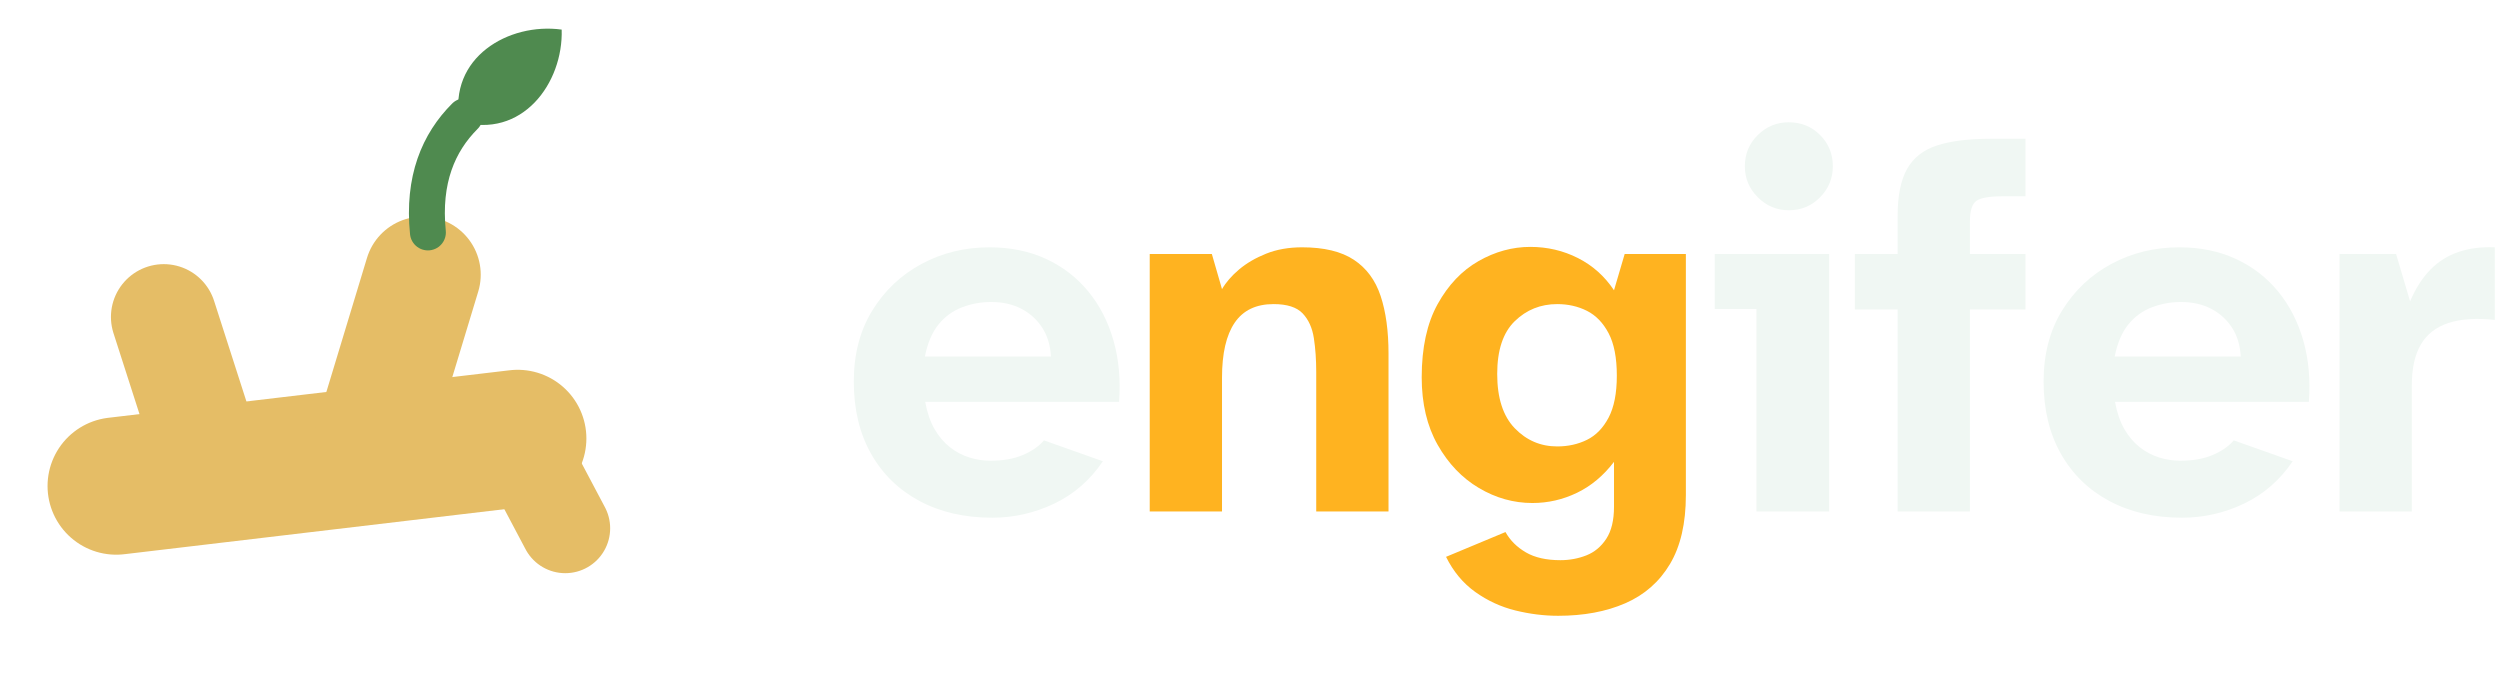
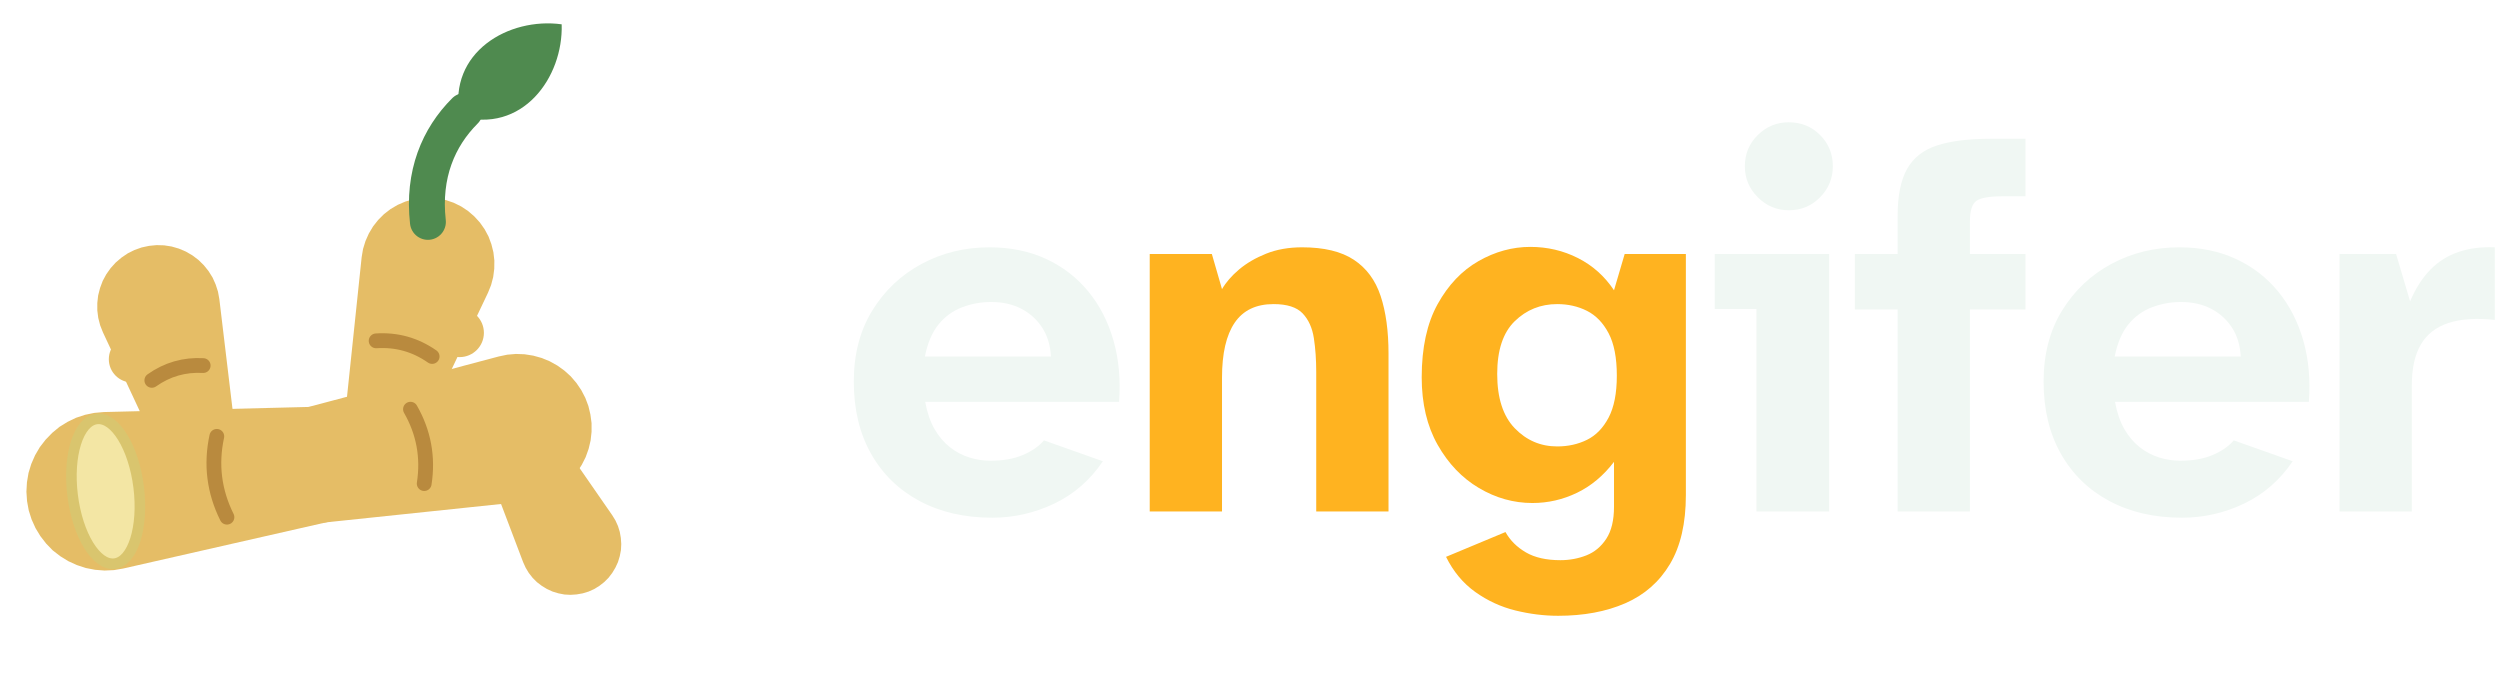
<svg xmlns="http://www.w3.org/2000/svg" viewBox="0 0 9863 2668">
  <g transform="scale(41.6832)">
-     <g fill="none" stroke-linecap="round">
-       <path d="M11 46 L49 41.5" stroke="#e5bd66" stroke-width="13" />
-       <path d="M20 44 L15.5 30" stroke="#e5bd66" stroke-width="10" />
-       <path d="M35 42.5 L40 26" stroke="#e5bd66" stroke-width="11" />
-       <path d="M49 41.5 L53.5 50" stroke="#e5bd66" stroke-width="8.5" />
-       <path d="M40.5 22 C40 17 41.5 13.5 44 11" stroke="#4f8a4f" stroke-width="3.4" />
+     <g fill="#e5bd66">
+       <path d="M9.81 39.00 L8.92 39.08 L8.05 39.26 L7.20 39.54 L6.39 39.93 L5.63 40.40 L4.94 40.97 L4.32 41.61 L3.77 42.32 L3.32 43.09 L2.96 43.91 L2.70 44.76 L2.55 45.65 L2.50 46.54 L2.56 47.43 L2.72 48.31 L2.99 49.16 L3.36 49.98 L3.82 50.74 L4.37 51.45 L4.99 52.09 L5.70 52.64 L6.46 53.11 L7.27 53.48 L8.12 53.76 L9.00 53.93 L9.89 54.00 L10.78 53.96 L11.66 53.81 L31.22 49.36 L31.78 49.21 L32.31 48.99 L32.82 48.72 L33.30 48.40 L33.75 48.03 L34.15 47.61 L34.50 47.16 L34.81 46.67 L35.06 46.15 L35.26 45.60 L35.40 45.04 L35.48 44.47 L35.50 43.89 L35.46 43.32 L35.36 42.75 L35.20 42.19 L34.98 41.66 L34.70 41.15 L34.38 40.67 L34.01 40.23 L33.59 39.83 L33.13 39.48 L32.64 39.17 L32.12 38.92 L31.57 38.73 L31.01 38.59 L30.44 38.52 L29.86 38.50Z" />
+       <path d="M49.73 47.46 L50.54 47.33 L51.33 47.10 L52.09 46.78 L52.81 46.37 L53.47 45.88 L54.07 45.32 L54.61 44.69 L55.06 44.00 L55.43 43.27 L55.71 42.49 L55.90 41.69 L55.99 40.87 L55.99 40.05 L55.88 39.23 L55.69 38.43 L55.40 37.66 L55.02 36.93 L54.56 36.25 L54.02 35.62 L53.41 35.07 L52.74 34.59 L52.02 34.19 L51.26 33.88 L50.47 33.66 L49.65 33.53 L48.83 33.50 L48.01 33.57 L47.20 33.74 L28.59 38.68 L28.03 38.87 L27.49 39.10 L26.99 39.40 L26.51 39.75 L26.08 40.14 L25.69 40.58 L25.35 41.06 L25.07 41.57 L24.84 42.11 L24.66 42.67 L24.55 43.24 L24.50 43.83 L24.52 44.41 L24.59 45.00 L24.73 45.57 L24.92 46.12 L25.18 46.65 L25.49 47.15 L25.85 47.61 L26.26 48.03 L26.71 48.40 L27.19 48.73 L27.71 49.00 L28.26 49.22 L28.82 49.37 L29.40 49.47 L29.99 49.50 L30.57 49.47Z" />
+       <path d="M20.76 28.31 L20.63 27.60 L20.41 26.92 L20.12 26.27 L19.74 25.66 L19.29 25.10 L18.78 24.60 L18.21 24.17 L17.59 23.81 L16.93 23.53 L16.24 23.33 L15.53 23.22 L14.82 23.20 L14.11 23.27 L13.41 23.42 L12.73 23.66 L12.09 23.98 L11.50 24.38 L10.95 24.85 L10.47 25.38 L10.06 25.96 L9.72 26.59 L9.47 27.26 L9.29 27.96 L9.21 28.67 L9.21 29.38 L9.30 30.09 L9.48 30.79 L9.74 31.45 L15.83 44.48 L15.99 44.79 L16.19 45.09 L16.41 45.36 L16.66 45.61 L16.94 45.83 L17.23 46.02 L17.55 46.18 L17.88 46.31 L18.22 46.41 L18.56 46.47 L18.91 46.50 L19.27 46.49 L19.62 46.45 L19.96 46.37 L20.30 46.25 L20.62 46.10 L20.92 45.93 L21.21 45.72 L21.47 45.48 L21.71 45.22 L21.92 44.94 L22.10 44.63 L22.24 44.31 L22.36 43.98 L22.44 43.64 L22.49 43.29 L22.50 42.93 L22.47 42.58Z" />
+       <path d="M46.19 27.70 L46.48 26.98 L46.68 26.22 L46.78 25.44 L46.79 24.66 L46.70 23.88 L46.51 23.12 L46.24 22.39 L45.87 21.70 L45.42 21.06 L44.89 20.48 L44.30 19.97 L43.65 19.54 L42.94 19.19 L42.21 18.94 L41.44 18.77 L40.66 18.70 L39.88 18.73 L39.11 18.86 L38.36 19.08 L37.64 19.39 L36.96 19.79 L36.35 20.26 L35.79 20.82 L35.31 21.43 L34.91 22.10 L34.59 22.82 L34.36 23.57 L34.23 24.34 L32.52 40.63 L32.50 40.98 L32.52 41.33 L32.57 41.68 L32.65 42.02 L32.77 42.35 L32.92 42.66 L33.10 42.96 L33.31 43.24 L33.55 43.50 L33.81 43.73 L34.10 43.94 L34.40 44.11 L34.72 44.26 L35.05 44.37 L35.39 44.45 L35.74 44.49 L36.09 44.50 L36.44 44.47 L36.79 44.41 L37.12 44.32 L37.45 44.19 L37.76 44.03 L38.05 43.83 L38.33 43.62 L38.58 43.37 L38.80 43.10 L39.00 42.81 L39.16 42.50Z" />
+       <path d="M49.51 53.20 L49.75 53.73 L50.05 54.23 L50.41 54.69 L50.82 55.10 L51.28 55.45 L51.77 55.75 L52.30 55.99 L52.86 56.16 L53.43 56.27 L54.00 56.30 L54.58 56.26 L55.15 56.16 L55.71 55.99 L56.24 55.75 L56.73 55.45 L57.19 55.09 L57.60 54.68 L57.95 54.22 L58.25 53.72 L58.49 53.20 L58.66 52.64 L58.77 52.07 L58.80 51.49 L58.76 50.91 L58.66 50.34 L58.49 49.79 L58.25 49.26 L57.95 48.77 L51.88 40.01 L51.66 39.72 L51.41 39.46 L51.13 39.22 L50.83 39.02 L50.51 38.84 L50.18 38.70 L49.83 38.60 L49.48 38.53 L49.12 38.50 L48.75 38.51 L48.39 38.55 L48.04 38.63 L47.70 38.75 L47.37 38.90 L47.06 39.09 L46.77 39.30 L46.50 39.55 L46.26 39.82 L46.05 40.12 L45.87 40.43 L45.73 40.76 L45.62 41.11 L45.54 41.46 L45.50 41.82 L45.50 42.18 L45.54 42.54 L45.62 42.90 L45.73 43.24Z" />
+       <circle cx="24.5" cy="47.5" r="2.6" />
+       <circle cx="43.5" cy="31.5" r="2.3" />
+       <circle cx="12.5" cy="34" r="2.2" />
+       <circle cx="6" cy="44" r="2.4" />
    </g>
-     <path d="M0 0 C5.25 -3.25 3.85 -9.75 0 -13.00 C-3.85 -9.75 -5.25 -3.25 0 0Z" fill="#4f8a4f" transform="translate(43.5 11.5) rotate(48)" />
+     <g fill="none" stroke="#b98a3e" stroke-width="1.4" stroke-linecap="round">
+       <path d="M21.48 48.95 Q19.66 45.29 20.52 41.30" />
+       <path d="M38.85 38.73 Q40.73 42.02 40.15 45.77" />
+       <path d="M14.37 36.00 Q16.56 34.45 19.23 34.60" />
+       <path d="M35.60 32.26 Q38.51 32.07 40.90 33.74" />
+     </g>
+     <ellipse cx="10.00" cy="46.50" rx="3.15" ry="6.90" transform="rotate(172.9 10.00 46.50)" fill="#f3e6a4" stroke="#d9c56e" stroke-width="1" />
+     <path d="M40.5 21 C40 16.5 41.5 13 44 10.5" fill="none" stroke="#4f8a4f" stroke-width="3.4" stroke-linecap="round" />
+     <path d="M0 0 C5.25 -3.25 3.85 -9.75 0 -13.00 C-3.85 -9.75 -5.25 -3.25 0 0Z" fill="#4f8a4f" transform="translate(43.5 11) rotate(48)" />
  </g>
  <path d="M3914.315 2042.47Q3751.243 2042.47 3628.171 1976.806Q3505.099 1911.142 3436.747 1790.502Q3368.395 1669.862 3368.395 1505.382Q3368.395 1343.59 3441.419 1224.998Q3514.443 1106.406 3636.043 1041.062Q3757.643 975.718 3903.563 975.718Q4027.723 975.718 4126.539 1021.35Q4225.355 1066.982 4293.258 1149.542Q4361.162 1232.102 4392.97 1343.654Q4424.778 1455.206 4414.922 1585.382H3650.122Q3661.642 1649.126 3687.114 1693.031Q3712.586 1736.935 3748.042 1764.647Q3783.498 1792.359 3824.907 1805.031Q3866.315 1817.703 3907.659 1817.703Q3982.027 1817.703 4035.403 1795.047Q4088.779 1772.391 4118.603 1737.319L4351.05 1819.751Q4275.786 1931.11 4159.243 1986.79Q4042.699 2042.47 3914.315 2042.47ZM3648.842 1406.566H4146.123Q4142.795 1339.878 4111.115 1291.814Q4079.435 1243.75 4028.235 1217.574Q3977.035 1191.398 3910.219 1191.398Q3850.955 1191.398 3796.042 1212.198Q3741.13 1232.998 3702.986 1279.654Q3664.842 1326.31 3648.842 1406.566Z" fill="#f0f7f3" />
  <path d="M4535.883 2017.894V1002.086H4781.002L4821.066 1140.71Q4844.746 1099.878 4888.778 1062.822Q4932.81 1025.766 4995.274 1000.742Q5057.738 975.718 5137.098 975.718Q5266.634 975.718 5341.194 1024.87Q5415.754 1074.022 5446.858 1167.718Q5477.962 1261.414 5477.962 1394.79V2017.894H5192.779V1467.622Q5192.779 1394.79 5183.435 1334.054Q5174.091 1273.318 5139.275 1236.518Q5104.459 1199.718 5024.459 1199.718Q4921.163 1199.718 4871.114 1273.062Q4821.066 1346.406 4821.066 1490.278V2017.894Z" fill="#ffb320" />
  <path d="M6147.147 2429.414Q6063.563 2429.414 5978.315 2408.358Q5893.067 2387.302 5820.619 2335.718Q5748.171 2284.134 5704.907 2196.838L5939.402 2099.047Q5966.922 2148.327 6019.786 2179.175Q6072.651 2210.023 6156.107 2210.023Q6210.251 2210.023 6258.443 2191.079Q6306.635 2172.135 6337.099 2125.607Q6367.563 2079.078 6367.563 1999.462V1822.054Q6305.483 1903.59 6221.835 1944.038Q6138.187 1984.486 6045.643 1984.486Q5934.667 1984.486 5834.699 1925.286Q5734.731 1866.086 5671.819 1754.918Q5608.907 1643.75 5608.907 1488.614Q5608.907 1313.126 5671.819 1199.654Q5734.731 1086.183 5833.035 1030.118Q5931.339 974.054 6037.323 974.054Q6138.187 974.054 6225.163 1018.022Q6312.139 1061.991 6367.563 1145.19L6409.675 1002.086H6651.082V1953.255Q6651.082 2120.038 6588.298 2225.318Q6525.514 2330.598 6412.042 2380.006Q6298.57 2429.414 6147.147 2429.414ZM6143.562 1761.255Q6208.075 1761.255 6260.939 1735.207Q6313.803 1709.159 6346.251 1647.591Q6378.699 1586.023 6378.699 1481.958Q6378.699 1376.23 6346.251 1314.662Q6313.803 1253.094 6260.939 1226.406Q6208.075 1199.718 6143.562 1199.718Q6045.258 1199.718 5976.01 1267.11Q5906.762 1334.502 5906.762 1475.303Q5906.762 1617.767 5976.01 1689.511Q6045.258 1761.255 6143.562 1761.255Z" fill="#ffb320" />
  <path d="M6929.483 2017.894V1219.174H6764.875V1002.086H7216.33V2017.894ZM7057.354 829.542Q6986.186 829.542 6934.987 778.342Q6883.787 727.142 6883.787 656.366Q6883.787 582.759 6934.987 532.583Q6986.186 482.407 7056.963 482.407Q7130.57 482.407 7180.746 532.797Q7230.922 583.188 7230.922 655.975Q7230.922 727.142 7180.531 778.342Q7130.141 829.542 7057.354 829.542Z" fill="#f0f7f3" />
  <path d="M7486.539 2017.894V1220.838H7317.835V1002.086H7486.539V850.918Q7486.539 733.158 7523.659 666.726Q7560.779 600.294 7641.803 573.862Q7722.826 547.43 7855.434 547.43H7990.986V774.374H7901.13Q7822.282 774.374 7797.002 792.678Q7771.722 810.982 7771.722 873.83V1002.086H7990.986V1220.838H7771.722V2017.894Z" fill="#f0f7f3" />
  <path d="M8608.331 2042.47Q8445.259 2042.47 8322.187 1976.806Q8199.115 1911.142 8130.763 1790.502Q8062.411 1669.862 8062.411 1505.382Q8062.411 1343.59 8135.435 1224.998Q8208.459 1106.406 8330.059 1041.062Q8451.659 975.718 8597.579 975.718Q8721.739 975.718 8820.555 1021.35Q8919.371 1066.982 8987.274 1149.542Q9055.178 1232.102 9086.986 1343.654Q9118.794 1455.206 9108.938 1585.382H8344.138Q8355.658 1649.126 8381.13 1693.031Q8406.602 1736.935 8442.058 1764.647Q8477.514 1792.359 8518.923 1805.031Q8560.331 1817.703 8601.675 1817.703Q8676.043 1817.703 8729.419 1795.047Q8782.795 1772.391 8812.619 1737.319L9045.066 1819.751Q8969.802 1931.11 8853.259 1986.79Q8736.715 2042.47 8608.331 2042.47ZM8342.858 1406.566H8840.139Q8836.811 1339.878 8805.131 1291.814Q8773.451 1243.75 8722.251 1217.574Q8671.051 1191.398 8604.235 1191.398Q8544.971 1191.398 8490.058 1212.198Q8435.146 1232.998 8397.002 1279.654Q8358.858 1326.31 8342.858 1406.566Z" fill="#f0f7f3" />
  <path d="M9229.899 2017.894V1002.086H9453.002L9508.298 1188.838Q9541.834 1110.759 9589.066 1063.015Q9636.298 1015.271 9699.914 993.83Q9763.531 972.39 9842.507 975.718V1262.054Q9731.53 1250.406 9658.954 1274.406Q9586.378 1298.406 9550.73 1359.142Q9515.082 1419.879 9515.082 1520.103V2017.894Z" fill="#f0f7f3" />
</svg>
